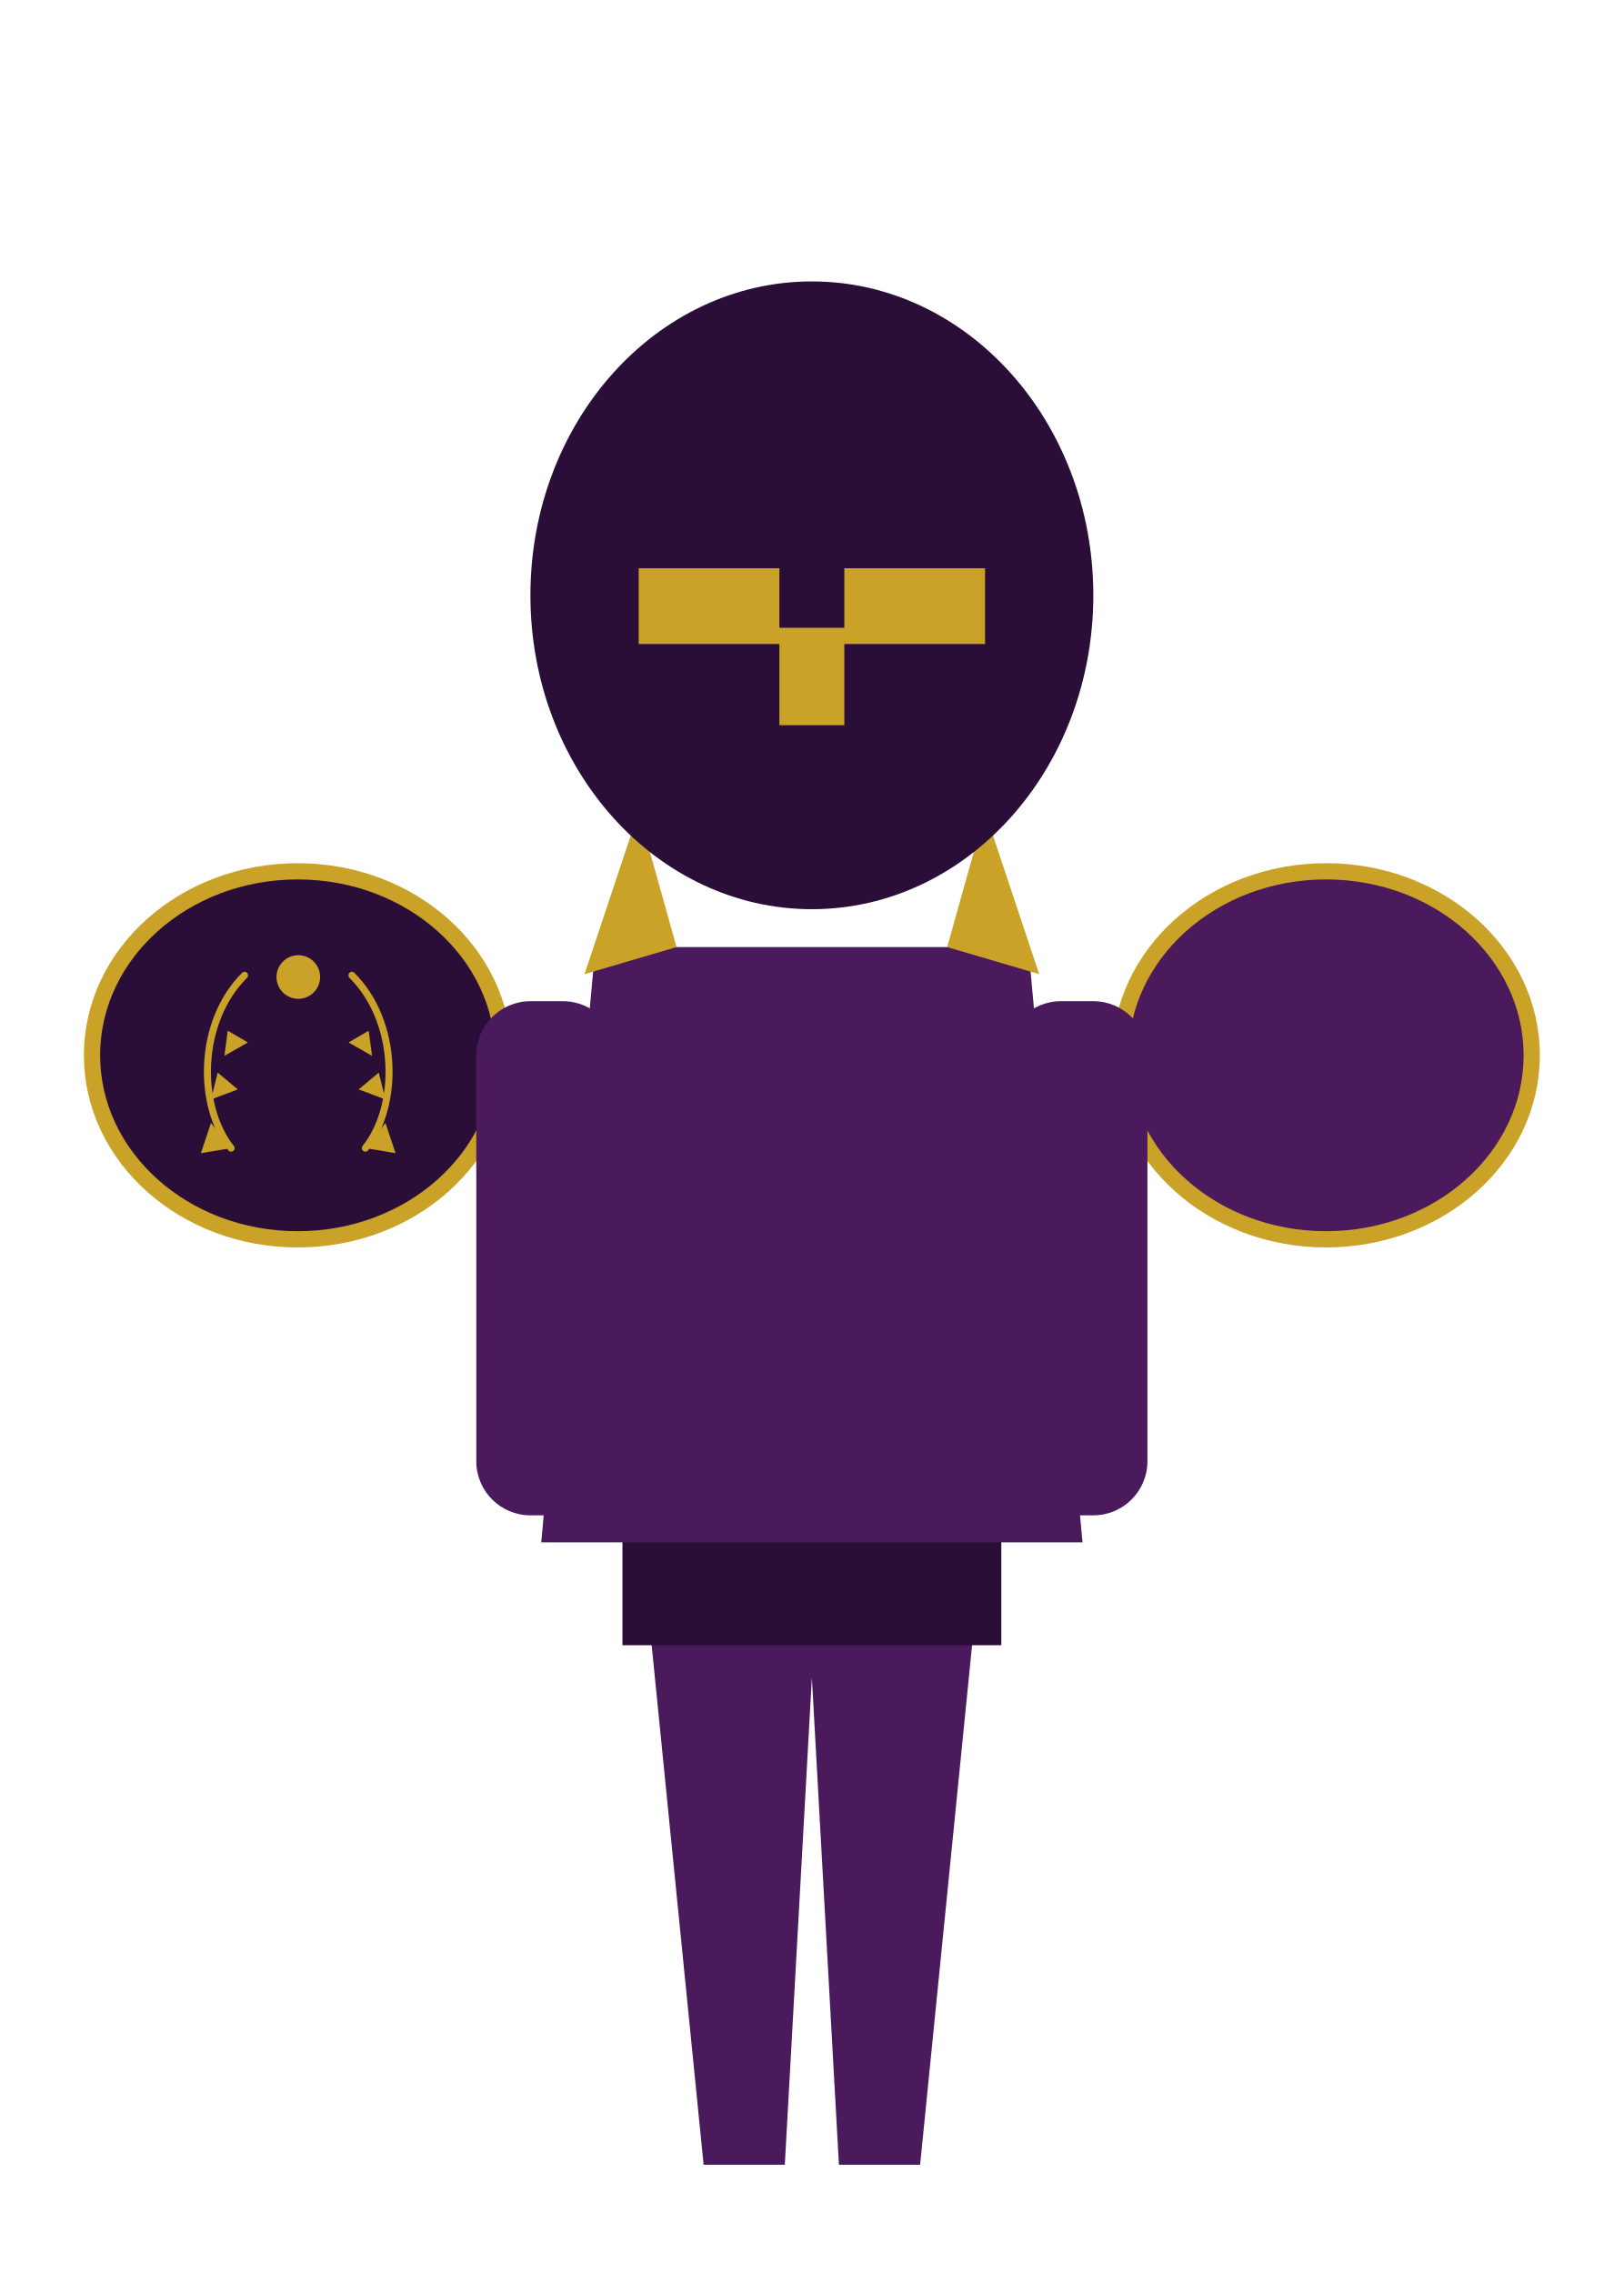
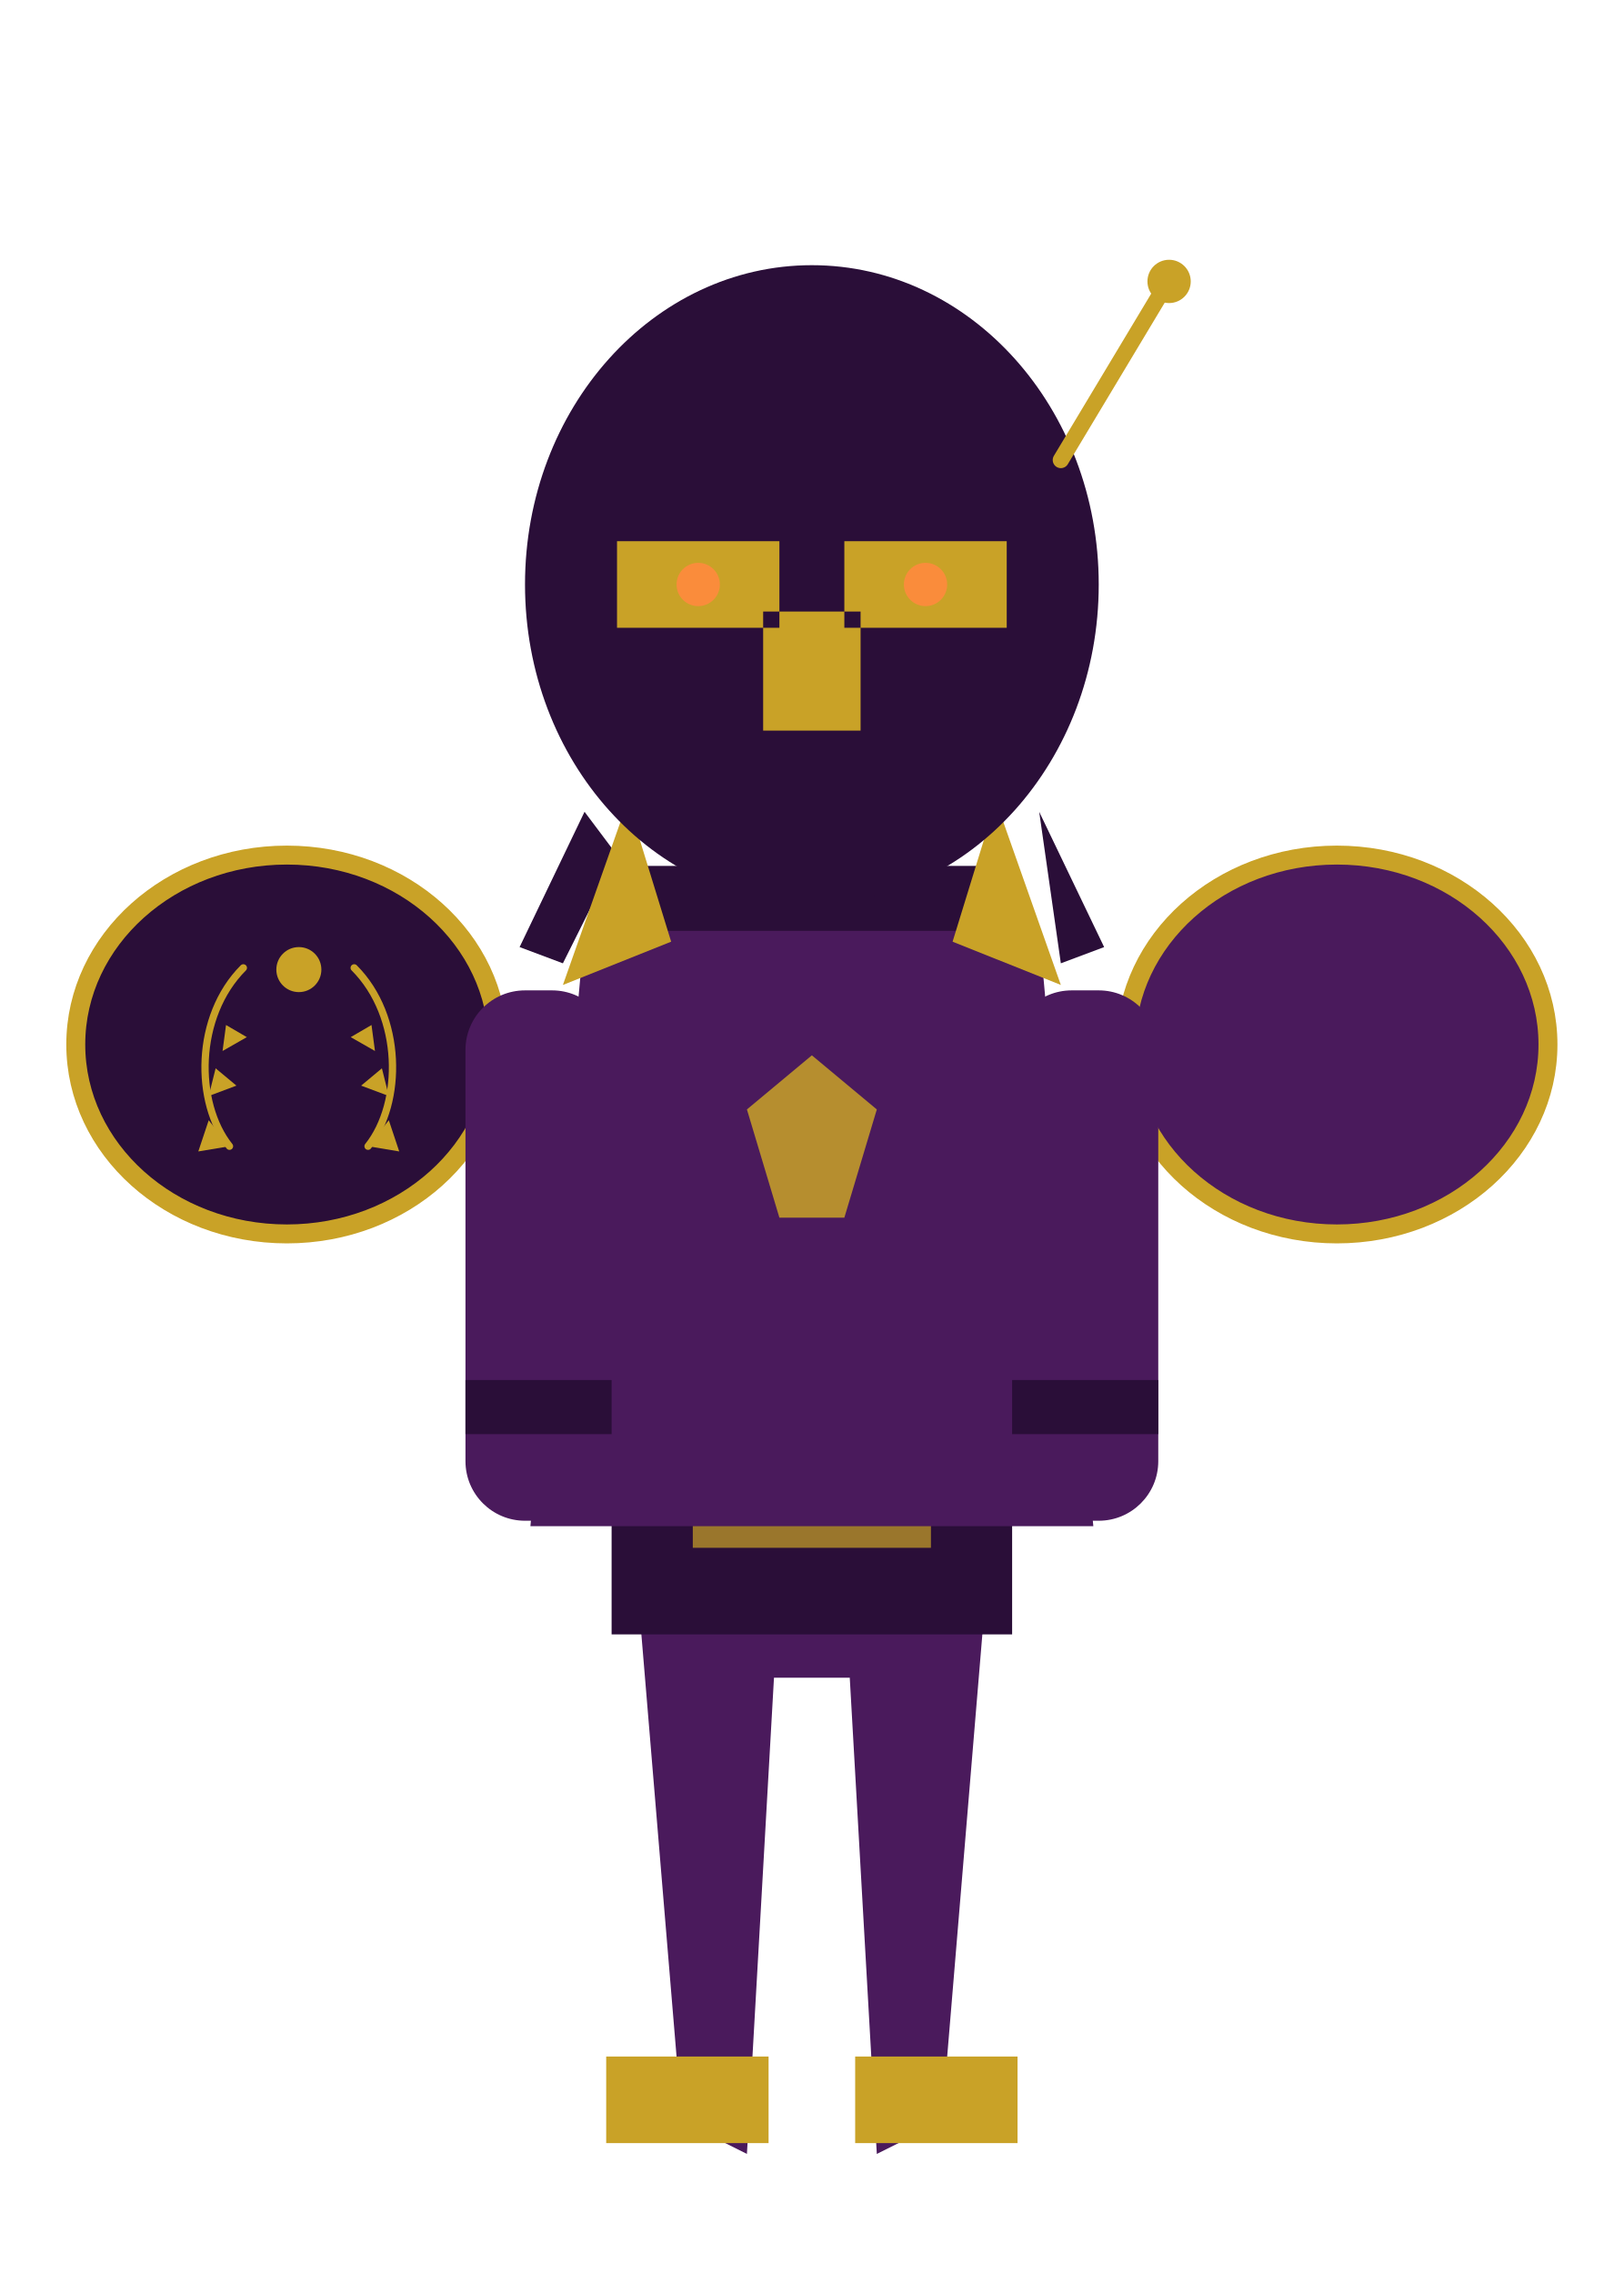
<svg xmlns="http://www.w3.org/2000/svg" viewBox="0 0 300 420">
-   <polygon points="120,300 130,400 145,400 150,310 155,400 170,400 180,300" fill="#4a1a5c" />
-   <rect x="115" y="278" width="70" height="26" fill="#2a0e38" />
-   <path d="M110,175 L100,285 L200,285 L190,175 Z" fill="#4a1a5c" />
-   <polygon points="118,150 108,180 125,175" fill="#c9a227" />
-   <polygon points="182,150 192,180 175,175" fill="#c9a227" />
-   <ellipse cx="55" cy="195" rx="38" ry="34" fill="#2a0e38" stroke="#c9a227" stroke-width="3" />
-   <g transform="translate(21,161) scale(0.31)">
+   <rect x="112" y="160" width="76" height="30" fill="#2a0e38" />
+   <path d="M108,150 L96,175 L104,178 L114,158 Z" fill="#2a0e38" />
+   <path d="M192,150 L204,175 L196,178 Z" fill="#2a0e38" />
+   <polygon points="118,296 126,392 138,398 143,310 157,310 162,398 174,392 182,296" fill="#4a1a5c" />
+   <rect x="112" y="380" width="30" height="16" fill="#c9a227" />
+   <rect x="158" y="380" width="30" height="16" fill="#c9a227" />
+   <rect x="113" y="274" width="74" height="28" fill="#2a0e38" />
+   <rect x="128" y="278" width="44" height="8" fill="#c9a227" opacity="0.7" />
+   <path d="M108,172 L98,282 L202,282 L192,172 Z" fill="#4a1a5c" />
+   <path d="M138,205 L150,195 L162,205 L156,225 L144,225 Z" fill="#c9a227" opacity="0.85" />
+   <polygon points="116,148 104,182 124,174" fill="#c9a227" />
+   <polygon points="184,148 196,182 176,174" fill="#c9a227" />
+   <ellipse cx="53" cy="193" rx="39" ry="35" fill="#2a0e38" stroke="#c9a227" stroke-width="3.5" />
+   <g transform="translate(20,159) scale(0.32)">
    <path d="M70,165 C50,140 50,90 78,62" fill="none" stroke="#c9a227" stroke-width="4.2" stroke-linecap="round" stroke-linejoin="round" />
    <path d="M150,165 C170,140 170,90 142,62" fill="none" stroke="#c9a227" stroke-width="4.2" stroke-linecap="round" stroke-linejoin="round" />
    <path d="M58,150 L70,165 L52,168 Z M62,120 L74,130 L58,136 Z M68,95 L80,102 L66,110 Z" fill="#c9a227" stroke="none" stroke-width="0" stroke-linecap="round" stroke-linejoin="round" />
    <path d="M162,150 L150,165 L168,168 Z M158,120 L146,130 L162,136 Z M152,95 L140,102 L154,110 Z" fill="#c9a227" stroke="none" stroke-width="0" stroke-linecap="round" stroke-linejoin="round" />
    <path d="M110,50 a13,13 0 1 0 0.1,0 Z" fill="#c9a227" stroke="none" stroke-width="0" stroke-linecap="round" stroke-linejoin="round" />
  </g>
-   <ellipse cx="245" cy="195" rx="38" ry="34" fill="#4a1a5c" stroke="#c9a227" stroke-width="3" />
-   <rect x="88" y="185" width="26" height="95" rx="10" fill="#4a1a5c" />
-   <rect x="186" y="185" width="26" height="95" rx="10" fill="#4a1a5c" />
-   <ellipse cx="150" cy="110" rx="52" ry="58" fill="#2a0e38" />
-   <path d="M118,105 h26 v14 h-26 z M156,105 h26 v14 h-26 z M144,116 v18 h12 v-18 z" fill="#c9a227" />
+   <ellipse cx="247" cy="193" rx="39" ry="35" fill="#4a1a5c" stroke="#c9a227" stroke-width="3.5" />
+   <rect x="86" y="183" width="27" height="98" rx="11" fill="#4a1a5c" />
+   <rect x="187" y="183" width="27" height="98" rx="11" fill="#4a1a5c" />
+   <rect x="86" y="255" width="27" height="10" fill="#2a0e38" />
+   <rect x="187" y="255" width="27" height="10" fill="#2a0e38" />
+   <ellipse cx="150" cy="108" rx="53" ry="59" fill="#2a0e38" />
+   <path d="M114,100 h30 v16 h-30 z M156,100 h30 v16 h-30 z M141,113 v22 h18 v-22 z" fill="#c9a227" />
+   <circle cx="129" cy="108" r="4" fill="#ff8a3d" opacity="0.9" />
+   <circle cx="171" cy="108" r="4" fill="#ff8a3d" opacity="0.9" />
+   <line x1="196" y1="85" x2="214" y2="55" stroke="#c9a227" stroke-width="3" stroke-linecap="round" />
+   <circle cx="216" cy="52" r="4" fill="#c9a227" />
</svg>
